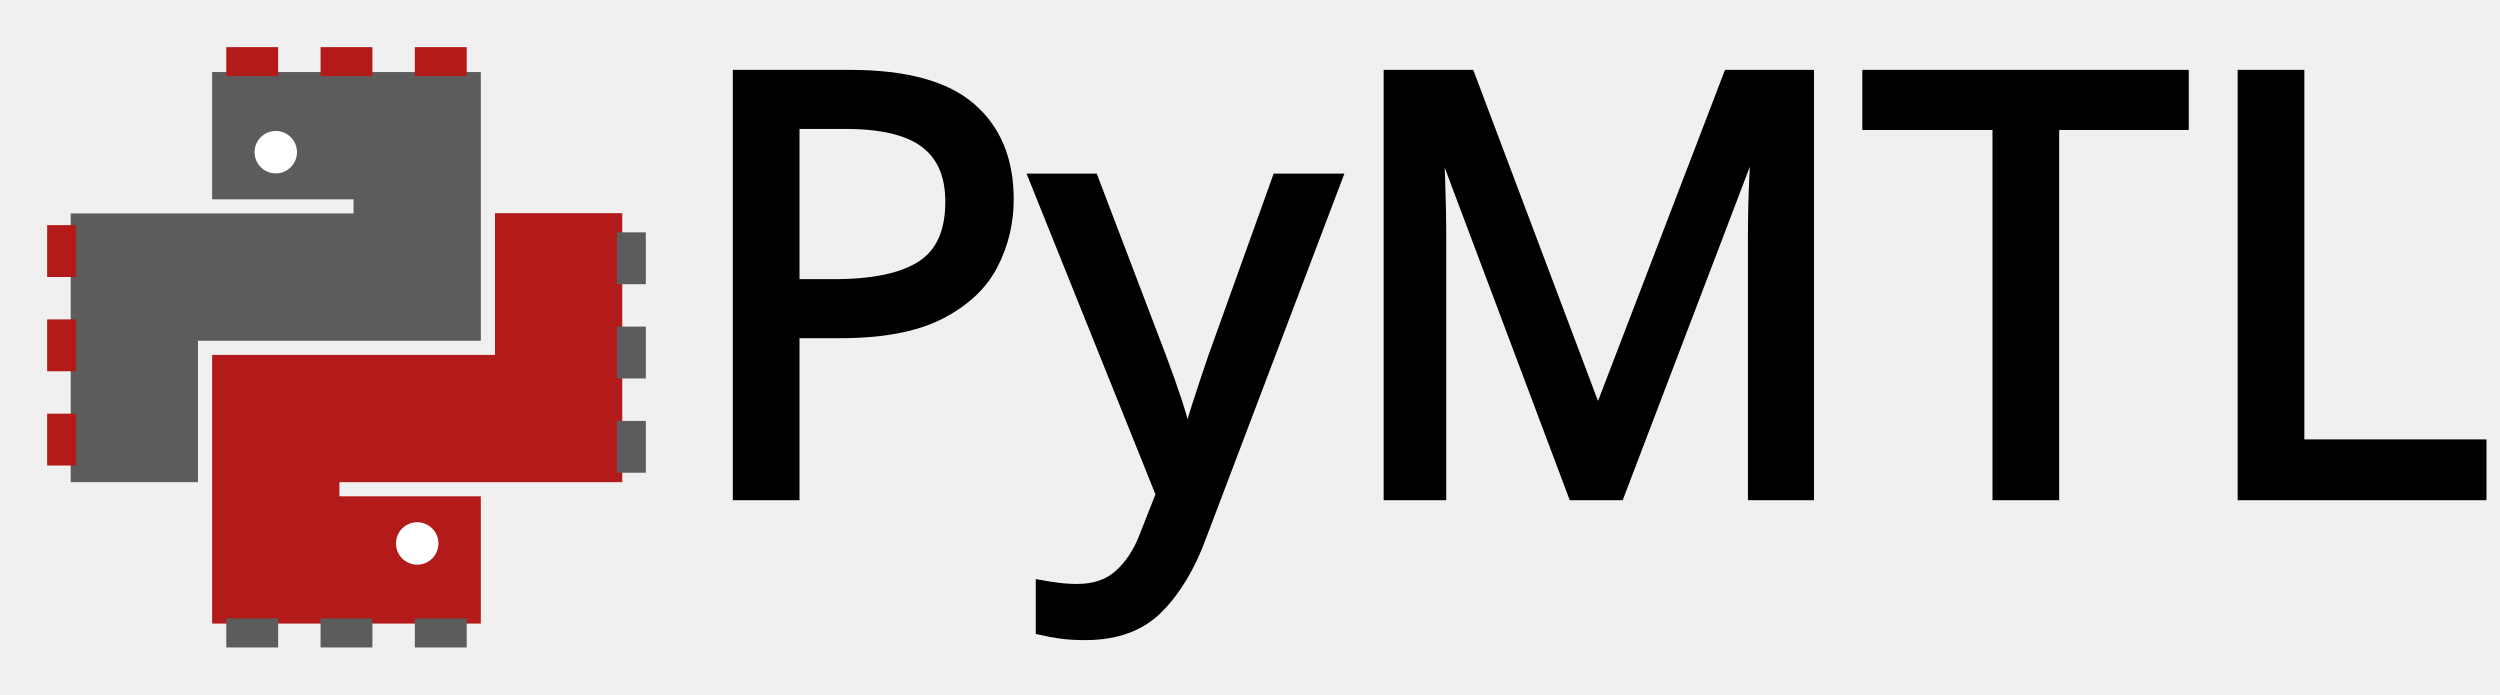
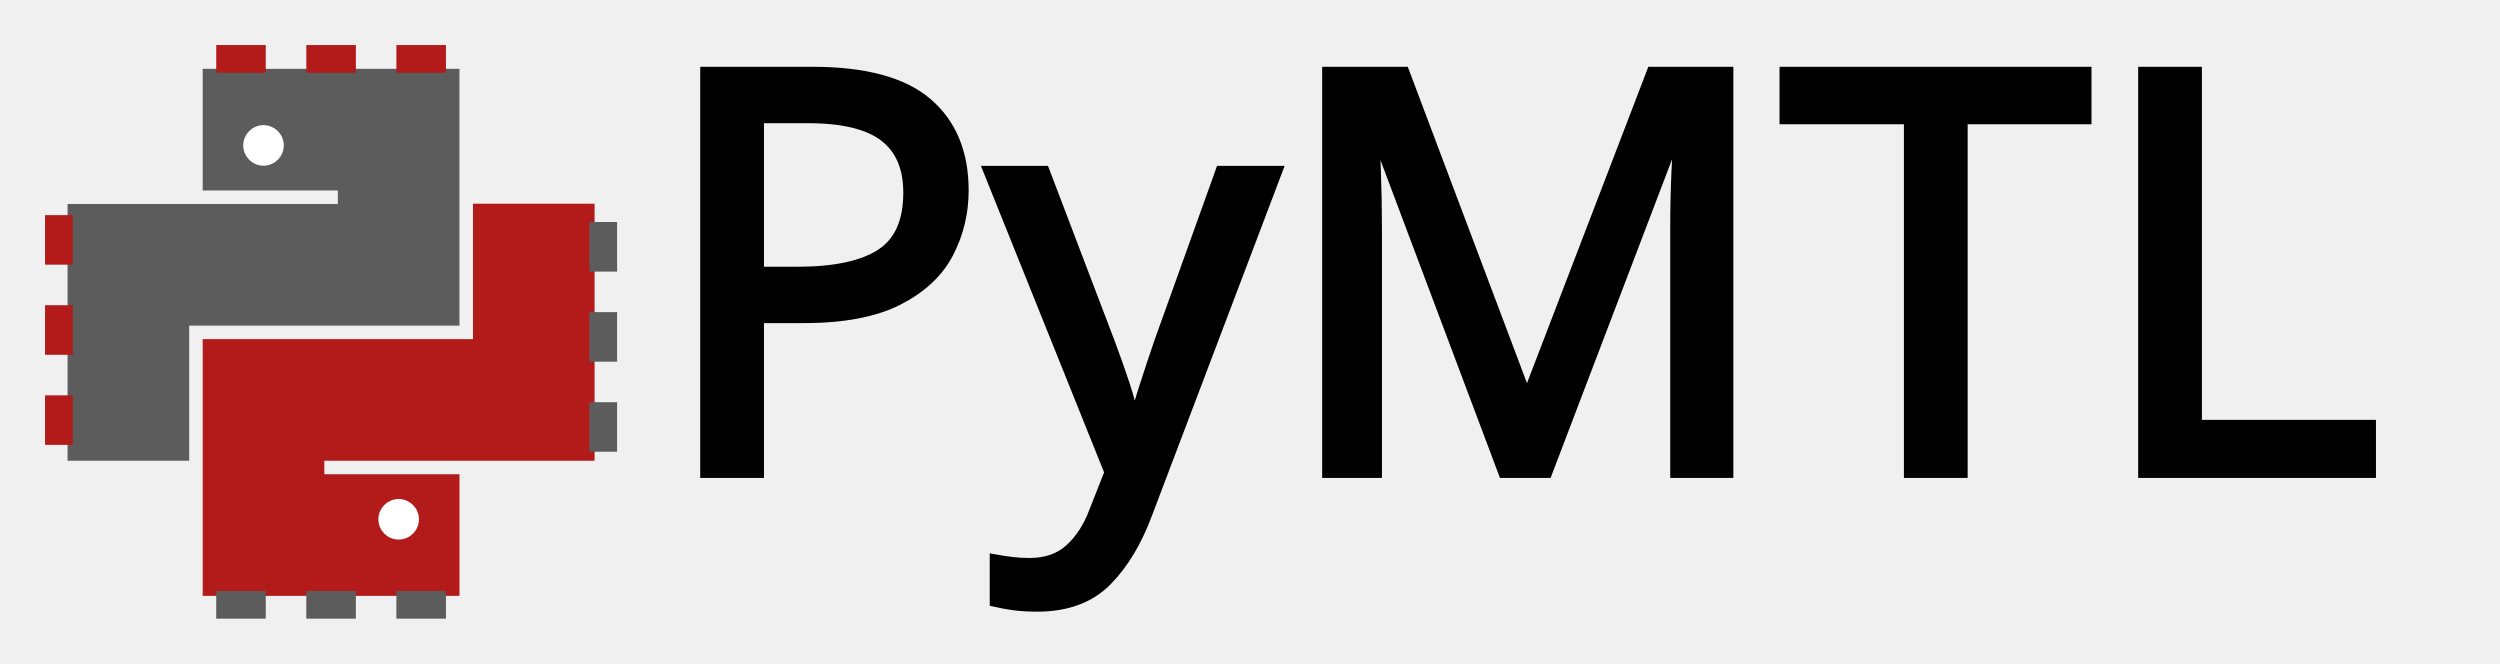
- <svg xmlns="http://www.w3.org/2000/svg" xmlns:xlink="http://www.w3.org/1999/xlink" version="1.0" width="530.33" height="147.344" id="svg2">
+ <svg xmlns="http://www.w3.org/2000/svg" xmlns:xlink="http://www.w3.org/1999/xlink" version="1.0" width="555" height="147.344" id="svg2">
  <defs id="defs4">
    <marker refX="0" refY="0" orient="auto" id="TriangleOutL" style="overflow:visible">
      <path d="m 5.77,0 -8.65,5 0,-10 8.65,5 z" transform="scale(0.8,0.8)" id="path3657" style="fill-rule:evenodd;stroke:#000000;stroke-width:1pt;marker-start:none" />
    </marker>
    <marker refX="0" refY="0" orient="auto" id="TriangleOutLw" style="overflow:visible">
      <path d="m 5.77,0 -8.65,5 0,-10 8.65,5 z" transform="scale(0.8,0.8)" id="path4295" style="fill:#ff0000;fill-rule:evenodd;stroke:#ff0000;stroke-width:1pt;marker-start:none" />
    </marker>
    <radialGradient cx="61.519" cy="132.286" r="29.037" fx="61.519" fy="132.286" id="radialGradient1480" xlink:href="#linearGradient2795" gradientUnits="userSpaceOnUse" gradientTransform="matrix(2.382716e-8,-0.296405,1.43676,4.683673e-7,365.2245,563.4502)" />
    <linearGradient x1="26.649" y1="20.604" x2="135.665" y2="114.398" id="linearGradient1478" xlink:href="#linearGradient4689" gradientUnits="userSpaceOnUse" gradientTransform="matrix(0.562541,0,0,0.567972,353.056,328.9714)" />
    <linearGradient x1="150.961" y1="192.352" x2="112.031" y2="137.273" id="linearGradient1475" xlink:href="#linearGradient4671" gradientUnits="userSpaceOnUse" gradientTransform="matrix(0.562541,0,0,0.567972,353.056,328.9714)" />
    <radialGradient cx="61.519" cy="132.286" r="29.037" fx="61.519" fy="132.286" id="radialGradient2801" xlink:href="#linearGradient2795" gradientUnits="userSpaceOnUse" gradientTransform="matrix(1,0,0,0.177966,0,108.7434)" />
    <linearGradient x1="172.942" y1="76.176" x2="26.67" y2="76.313" id="linearGradient2258" xlink:href="#linearGradient4689" gradientUnits="userSpaceOnUse" gradientTransform="matrix(0.562541,0,0,0.567972,-11.5974,-7.60954)" />
    <linearGradient x1="224.24" y1="144.757" x2="-65.309" y2="144.757" id="linearGradient2255" xlink:href="#linearGradient4671" gradientUnits="userSpaceOnUse" gradientTransform="matrix(0.562541,0,0,0.567972,-11.5974,-7.60954)" />
    <linearGradient x1="224.24" y1="144.757" x2="-65.309" y2="144.757" id="linearGradient2250" xlink:href="#linearGradient4671" gradientUnits="userSpaceOnUse" gradientTransform="translate(100.2702,99.61116)" />
    <linearGradient x1="172.942" y1="77.476" x2="26.67" y2="76.313" id="linearGradient2248" xlink:href="#linearGradient4689" gradientUnits="userSpaceOnUse" gradientTransform="translate(100.2702,99.61116)" />
    <linearGradient x1="224.24" y1="144.757" x2="-65.309" y2="144.757" id="linearGradient2589" xlink:href="#linearGradient4671" gradientUnits="userSpaceOnUse" gradientTransform="translate(100.2702,99.61116)" />
    <linearGradient x1="172.942" y1="77.476" x2="26.67" y2="76.313" id="linearGradient2587" xlink:href="#linearGradient4689" gradientUnits="userSpaceOnUse" gradientTransform="translate(100.2702,99.61116)" />
    <linearGradient x1="172.942" y1="77.476" x2="26.67" y2="76.313" id="linearGradient2990" xlink:href="#linearGradient4689" gradientUnits="userSpaceOnUse" gradientTransform="translate(100.2702,99.61116)" />
    <linearGradient x1="224.24" y1="144.757" x2="-65.309" y2="144.757" id="linearGradient2987" xlink:href="#linearGradient4671" gradientUnits="userSpaceOnUse" gradientTransform="translate(100.2702,99.61116)" />
    <linearGradient id="linearGradient4689">
      <stop id="stop4691" style="stop-color:#5a9fd4;stop-opacity:1" offset="0" />
      <stop id="stop4693" style="stop-color:#306998;stop-opacity:1" offset="1" />
    </linearGradient>
    <linearGradient id="linearGradient4671">
      <stop id="stop4673" style="stop-color:#ffd43b;stop-opacity:1" offset="0" />
      <stop id="stop4675" style="stop-color:#ffe873;stop-opacity:1" offset="1" />
    </linearGradient>
    <linearGradient id="linearGradient3236">
      <stop id="stop3244" style="stop-color:#f4f4f4;stop-opacity:1" offset="0" />
      <stop id="stop3240" style="stop-color:#ffffff;stop-opacity:1" offset="1" />
    </linearGradient>
    <linearGradient id="linearGradient3676">
      <stop id="stop3678" style="stop-color:#b2b2b2;stop-opacity:0.5" offset="0" />
      <stop id="stop3680" style="stop-color:#b3b3b3;stop-opacity:0" offset="1" />
    </linearGradient>
    <linearGradient id="linearGradient2787">
      <stop id="stop2789" style="stop-color:#7f7f7f;stop-opacity:0.5" offset="0" />
      <stop id="stop2791" style="stop-color:#7f7f7f;stop-opacity:0" offset="1" />
    </linearGradient>
    <linearGradient id="linearGradient2795">
      <stop id="stop2797" style="stop-color:#b8b8b8;stop-opacity:0.498" offset="0" />
      <stop id="stop2799" style="stop-color:#7f7f7f;stop-opacity:0" offset="1" />
    </linearGradient>
    <radialGradient cx="61.519" cy="132.286" r="29.037" fx="61.519" fy="132.286" id="radialGradient3182" xlink:href="#linearGradient2795" gradientUnits="userSpaceOnUse" gradientTransform="matrix(2.382716e-8,-0.296405,1.43676,4.683673e-7,365.2245,378.8895)" />
    <linearGradient x1="150.961" y1="192.352" x2="112.031" y2="137.273" id="linearGradient3187" xlink:href="#linearGradient4671" gradientUnits="userSpaceOnUse" gradientTransform="matrix(0.562541,0,0,0.567972,417.7646,446.9172)" />
    <linearGradient x1="26.649" y1="20.604" x2="135.665" y2="114.398" id="linearGradient3190" xlink:href="#linearGradient4689" gradientUnits="userSpaceOnUse" gradientTransform="matrix(0.562541,0,0,0.567972,417.7646,446.9172)" />
    <linearGradient x1="26.649" y1="20.604" x2="135.665" y2="114.398" id="linearGradient3262" xlink:href="#linearGradient4689" gradientUnits="userSpaceOnUse" gradientTransform="matrix(0.562541,0,0,0.567972,353.056,198.9714)" />
    <linearGradient x1="150.961" y1="192.352" x2="112.031" y2="137.273" id="linearGradient3264" xlink:href="#linearGradient4671" gradientUnits="userSpaceOnUse" gradientTransform="matrix(0.562541,0,0,0.567972,353.056,198.9714)" />
    <radialGradient cx="61.519" cy="132.286" r="29.037" fx="61.519" fy="132.286" id="radialGradient3266" xlink:href="#linearGradient2795" gradientUnits="userSpaceOnUse" gradientTransform="matrix(2.382716e-8,-0.296405,1.43676,4.683673e-7,365.2245,402.862)" />
    <linearGradient x1="150.961" y1="192.352" x2="112.031" y2="137.273" id="linearGradient3271" xlink:href="#linearGradient4671" gradientUnits="userSpaceOnUse" gradientTransform="matrix(0.562541,0,0,0.567972,417.7646,446.9172)" />
    <linearGradient x1="26.649" y1="20.604" x2="135.665" y2="114.398" id="linearGradient3274" xlink:href="#linearGradient4689" gradientUnits="userSpaceOnUse" gradientTransform="matrix(0.562541,0,0,0.567972,417.7646,446.9172)" />
    <linearGradient x1="26.649" y1="20.604" x2="135.665" y2="114.398" id="linearGradient3286" xlink:href="#linearGradient4689" gradientUnits="userSpaceOnUse" gradientTransform="matrix(0.523403,0,0,0.5306063,395.5963,439.4697)" />
    <linearGradient x1="150.961" y1="192.352" x2="112.031" y2="137.273" id="linearGradient3288" xlink:href="#linearGradient4671" gradientUnits="userSpaceOnUse" gradientTransform="matrix(0.523403,0,0,0.5306063,395.5963,439.4697)" />
    <linearGradient x1="150.961" y1="192.352" x2="112.031" y2="137.273" id="linearGradient3291" xlink:href="#linearGradient4671" gradientUnits="userSpaceOnUse" gradientTransform="matrix(0.562541,0,0,0.567972,417.7646,446.9171)" />
    <radialGradient cx="61.519" cy="132.286" r="29.037" fx="61.519" fy="132.286" id="radialGradient3309" xlink:href="#linearGradient2795" gradientUnits="userSpaceOnUse" gradientTransform="matrix(2.382716e-8,-0.296405,1.43676,4.683673e-7,-646.1488,-158.1539)" />
  </defs>
  <g transform="translate(-1.5,-1.21669)" id="layer2" style="display:inline">
    <text x="146.339" y="105.898" transform="scale(1.000713,0.9992878)" id="text3108" xml:space="preserve" style="font-size:123.737px;font-style:normal;font-variant:normal;font-weight:800;font-stretch:normal;text-align:start;line-height:125%;letter-spacing:0px;word-spacing:0px;writing-mode:lr-tb;text-anchor:start;fill:#000000;fill-opacity:1;stroke:#000000;stroke-width:3;stroke-miterlimit:4;stroke-opacity:1;stroke-dasharray:none;font-family:Avenir;-inkscape-font-specification:Avenir Ultra-Bold">
      <tspan x="146.339" y="105.898" id="tspan3110" style="font-size:123.737px;font-style:normal;font-variant:normal;font-weight:normal;font-stretch:normal;text-align:start;line-height:125%;writing-mode:lr-tb;text-anchor:start;fill:#000000;fill-opacity:1;stroke:#000000;stroke-width:3;stroke-miterlimit:4;stroke-opacity:1;stroke-dasharray:none;font-family:Avenir;-inkscape-font-specification:Avenir">PyMTL</tspan>
    </text>
  </g>
  <g transform="translate(-1.5,-1.21669)" id="layer3" style="display:inline">
    <g id="g3063">
      <path d="m 50,20 0,20 24,0 0,-20 -24,0 z m 30,0 0,20 20,0 0,-20 -20,0 z m 0,26 0,24 20,0 0,-24 -20,0 z m -60,4 0,20 24,0 0,-20 -24,0 z m 30,0 0,20 24,0 0,-20 -24,0 z m -30,26 0,24 20,0 0,-24 -20,0 z" id="rect4623" style="fill:#5c5c5c;fill-opacity:1;stroke:#5c5c5c;stroke-width:7;stroke-miterlimit:4;stroke-opacity:1;stroke-dasharray:none;display:inline" />
      <path d="m 110,49.938 0,24 20,0 0,-24 -20,0 z M 50,80 l 0,20 24,0 0,-20 -24,0 z m 30,0 0,20 24,0 0,-20 -24,0 z m 30,0 0,20 20,0 0,-20 -20,0 z m -60,26 0,24 20,0 0,-24 -20,0 z m 26,4 0,20 24,0 0,-20 -24,0 z" id="rect4635" style="fill:#b31b1b;fill-opacity:1;stroke:#b31b1b;stroke-width:7;stroke-miterlimit:4;stroke-opacity:1;stroke-dasharray:none;display:inline" />
      <path d="m 265.909,190 a 5.909,5.909 0 1 1 -11.818,0 5.909,5.909 0 1 1 11.818,0 z" transform="matrix(0.5923074,0,0,0.5923074,-93.9999,-79.03842)" id="path4647" style="fill:#ffffff;fill-opacity:1;stroke:#ffffff;stroke-width:3.377;stroke-miterlimit:4;stroke-opacity:1;stroke-dasharray:none;display:inline" />
      <path d="m 265.909,190 a 5.909,5.909 0 1 1 -11.818,0 5.909,5.909 0 1 1 11.818,0 z" transform="matrix(0.5923074,0,0,0.5923074,-63.9999,3.96157)" id="path4649" style="fill:#ffffff;fill-opacity:1;stroke:#ffffff;stroke-width:3.377;stroke-miterlimit:4;stroke-opacity:1;stroke-dasharray:none;display:inline" />
      <g transform="matrix(0,-1,1,0,-551,800.0051)" id="g4651" style="fill:#5c5c5c;fill-opacity:1;stroke:#5c5c5c;display:inline">
        <rect width="10" height="5.152" x="650" y="584.848" transform="translate(49,99)" id="rect4653" style="fill:#5c5c5c;fill-opacity:1;stroke:#5c5c5c;stroke-width:1;stroke-miterlimit:4;stroke-opacity:1;stroke-dasharray:none;stroke-dashoffset:0" />
        <rect width="10" height="5.152" x="719" y="683.848" id="rect4655" style="fill:#5c5c5c;fill-opacity:1;stroke:#5c5c5c;stroke-width:1;stroke-miterlimit:4;stroke-opacity:1;stroke-dasharray:none;stroke-dashoffset:0" />
        <rect width="10" height="5.152" x="739" y="683.848" id="rect4657" style="fill:#5c5c5c;fill-opacity:1;stroke:#5c5c5c;stroke-width:1;stroke-miterlimit:4;stroke-opacity:1;stroke-dasharray:none;stroke-dashoffset:0" />
      </g>
      <g transform="matrix(0,-1,1,0,-671.8479,798.4753)" id="g4659" style="fill:#b31b1b;fill-opacity:1;stroke:#b31b1b;display:inline">
        <rect width="10" height="5.152" x="650" y="584.848" transform="translate(49,99)" id="rect4661" style="fill:#b31b1b;fill-opacity:1;stroke:#b31b1b;stroke-width:1;stroke-miterlimit:4;stroke-opacity:1;stroke-dasharray:none;stroke-dashoffset:0" />
        <rect width="10" height="5.152" x="719" y="683.848" id="rect4663" style="fill:#b31b1b;fill-opacity:1;stroke:#b31b1b;stroke-width:1;stroke-miterlimit:4;stroke-opacity:1;stroke-dasharray:none;stroke-dashoffset:0" />
        <rect width="10" height="5.152" x="739" y="683.848" id="rect4665" style="fill:#b31b1b;fill-opacity:1;stroke:#b31b1b;stroke-width:1;stroke-miterlimit:4;stroke-opacity:1;stroke-dasharray:none;stroke-dashoffset:0" />
      </g>
      <g transform="translate(-649,-672.1312)" id="g4667" style="fill:#b31b1b;fill-opacity:1;stroke:#b31b1b;display:inline">
        <rect width="10" height="5.152" x="650" y="584.848" transform="translate(49,99)" id="rect4669" style="fill:#b31b1b;fill-opacity:1;stroke:#b31b1b;stroke-width:1;stroke-miterlimit:4;stroke-opacity:1;stroke-dasharray:none;stroke-dashoffset:0" />
        <rect width="10" height="5.152" x="719" y="683.848" id="rect4671" style="fill:#b31b1b;fill-opacity:1;stroke:#b31b1b;stroke-width:1;stroke-miterlimit:4;stroke-opacity:1;stroke-dasharray:none;stroke-dashoffset:0" />
        <rect width="10" height="5.152" x="739" y="683.848" id="rect4673" style="fill:#b31b1b;fill-opacity:1;stroke:#b31b1b;stroke-width:1;stroke-miterlimit:4;stroke-opacity:1;stroke-dasharray:none;stroke-dashoffset:0" />
      </g>
      <g transform="translate(-649,-550.9394)" id="g4675" style="fill:#5c5c5c;fill-opacity:1;stroke:#5c5c5c;display:inline">
        <rect width="10" height="5.152" x="650" y="584.848" transform="translate(49,99)" id="rect4677" style="fill:#5c5c5c;fill-opacity:1;stroke:#5c5c5c;stroke-width:1;stroke-miterlimit:4;stroke-opacity:1;stroke-dasharray:none;stroke-dashoffset:0" />
        <rect width="10" height="5.152" x="719" y="683.848" id="rect4679" style="fill:#5c5c5c;fill-opacity:1;stroke:#5c5c5c;stroke-width:1;stroke-miterlimit:4;stroke-opacity:1;stroke-dasharray:none;stroke-dashoffset:0" />
        <rect width="10" height="5.152" x="739" y="683.848" id="rect4681" style="fill:#5c5c5c;fill-opacity:1;stroke:#5c5c5c;stroke-width:1;stroke-miterlimit:4;stroke-opacity:1;stroke-dasharray:none;stroke-dashoffset:0" />
      </g>
    </g>
  </g>
</svg>
